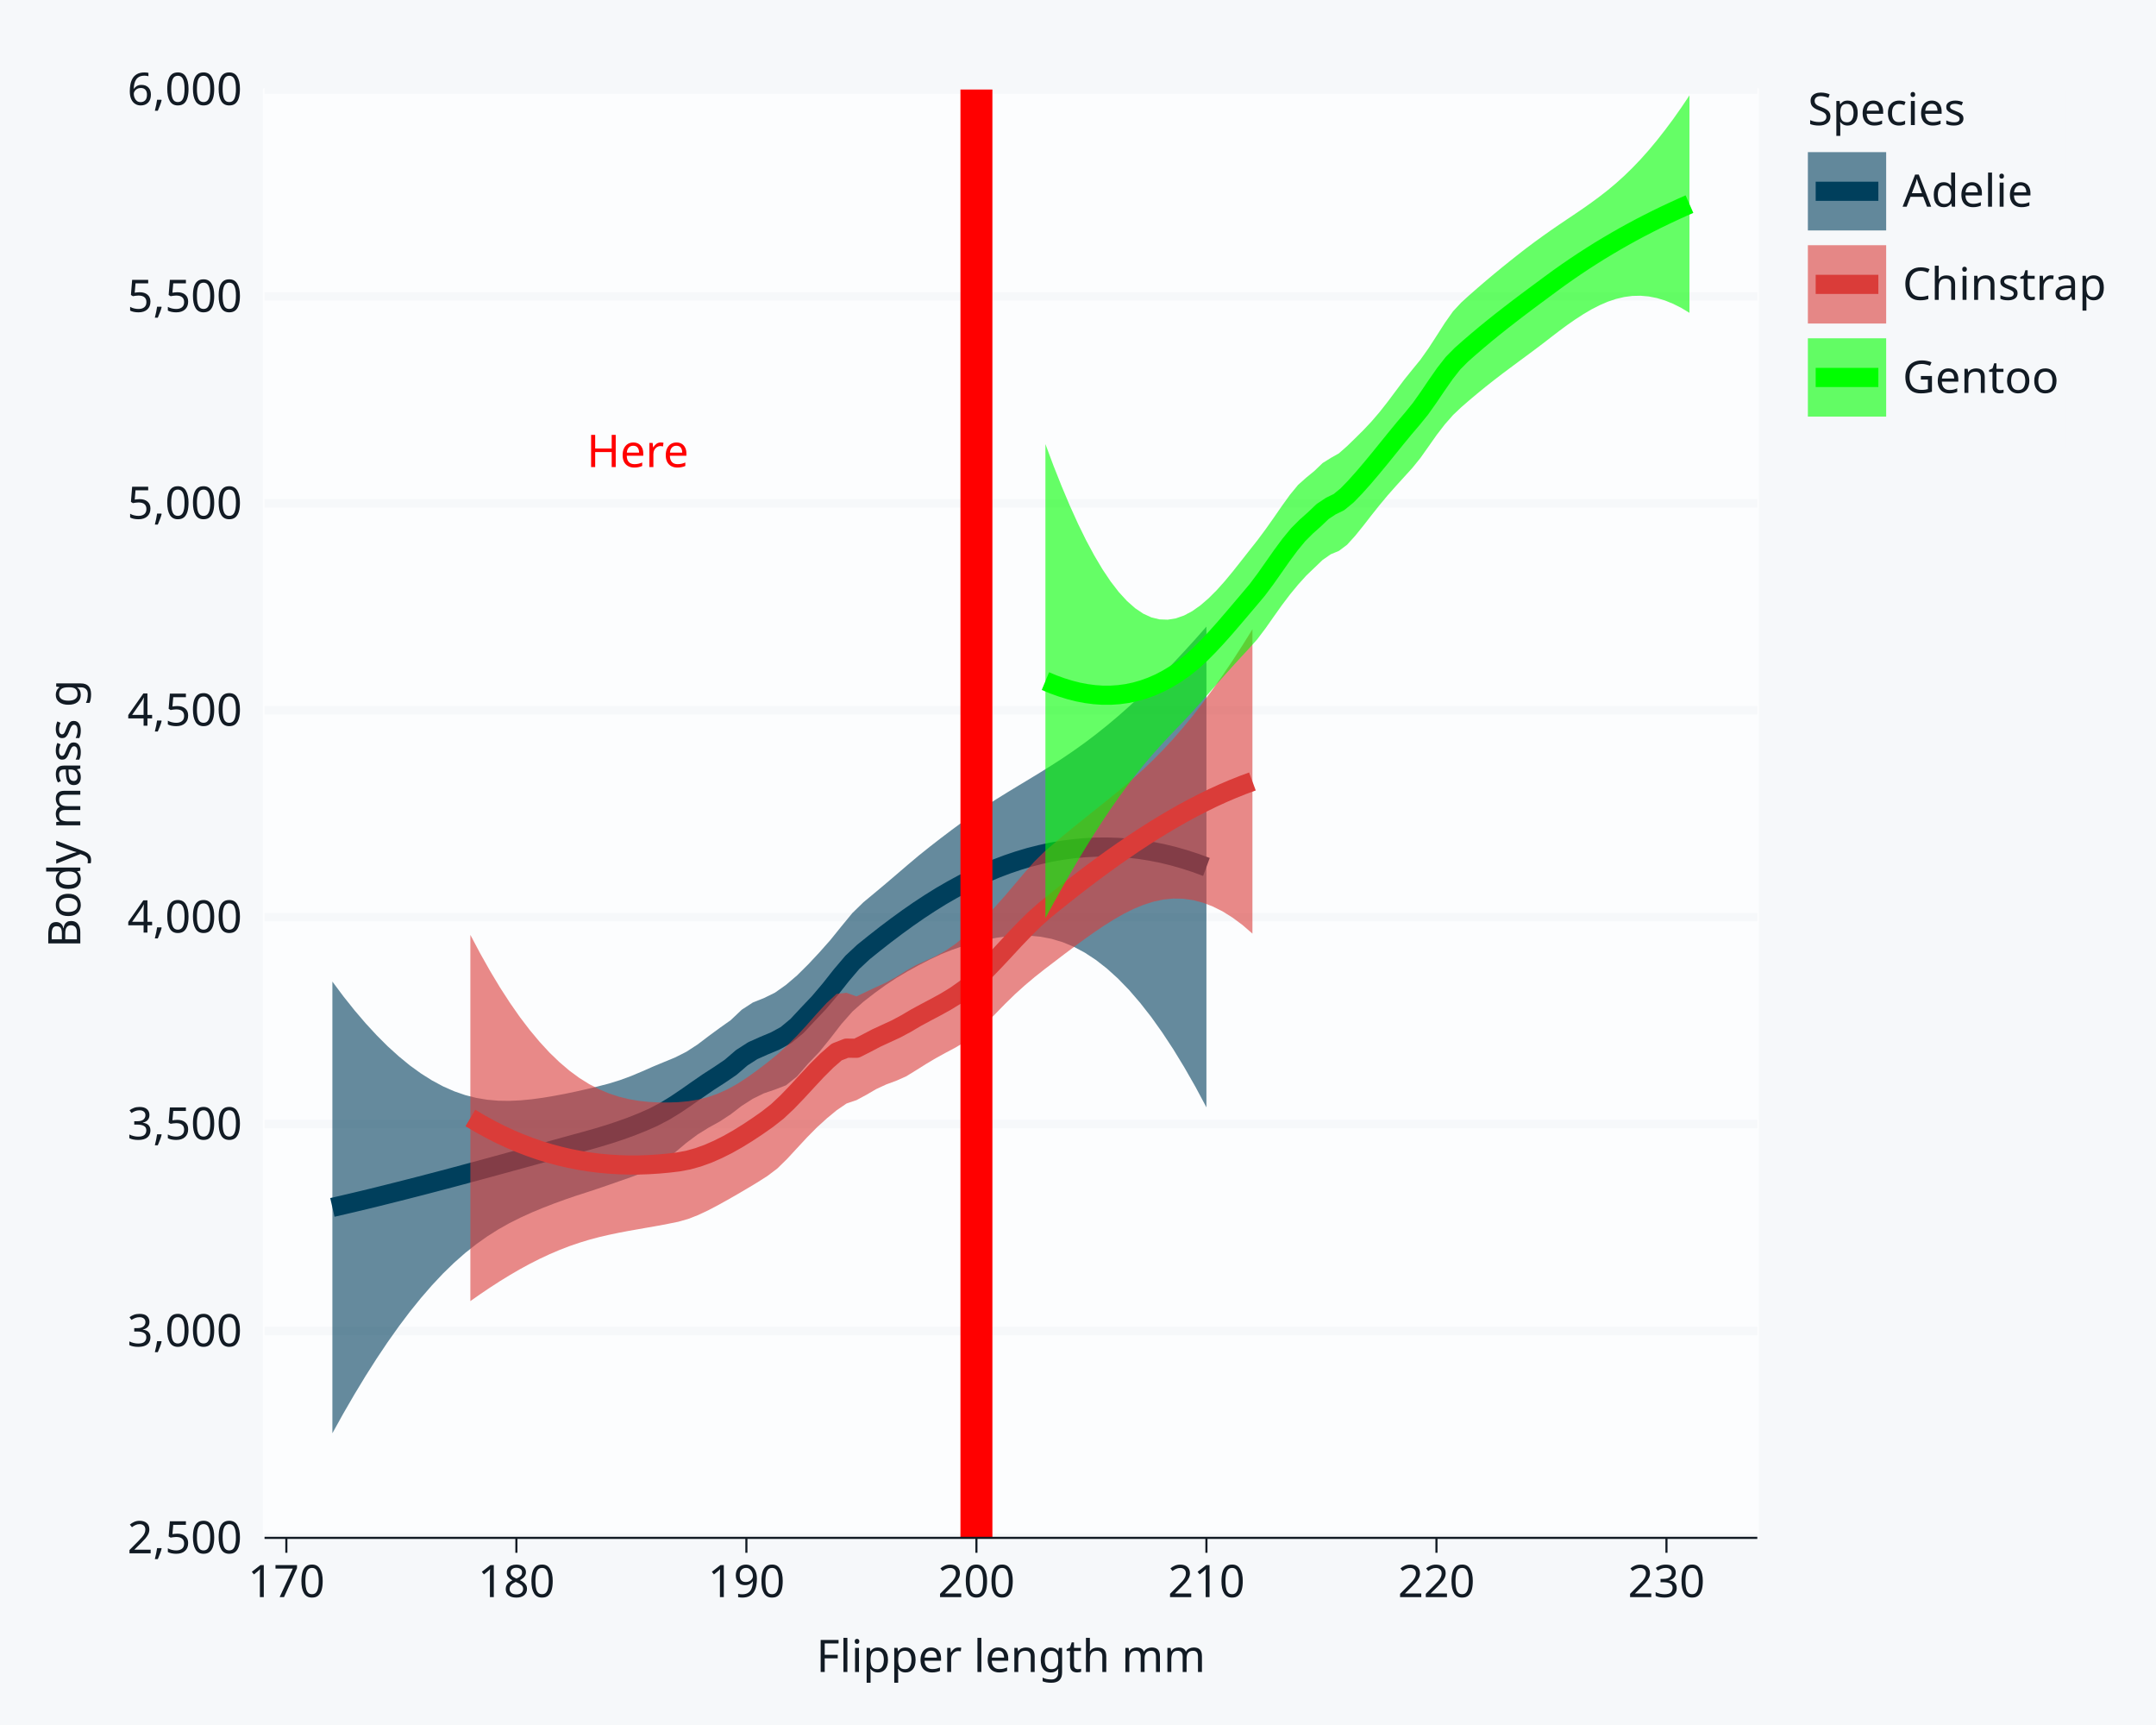
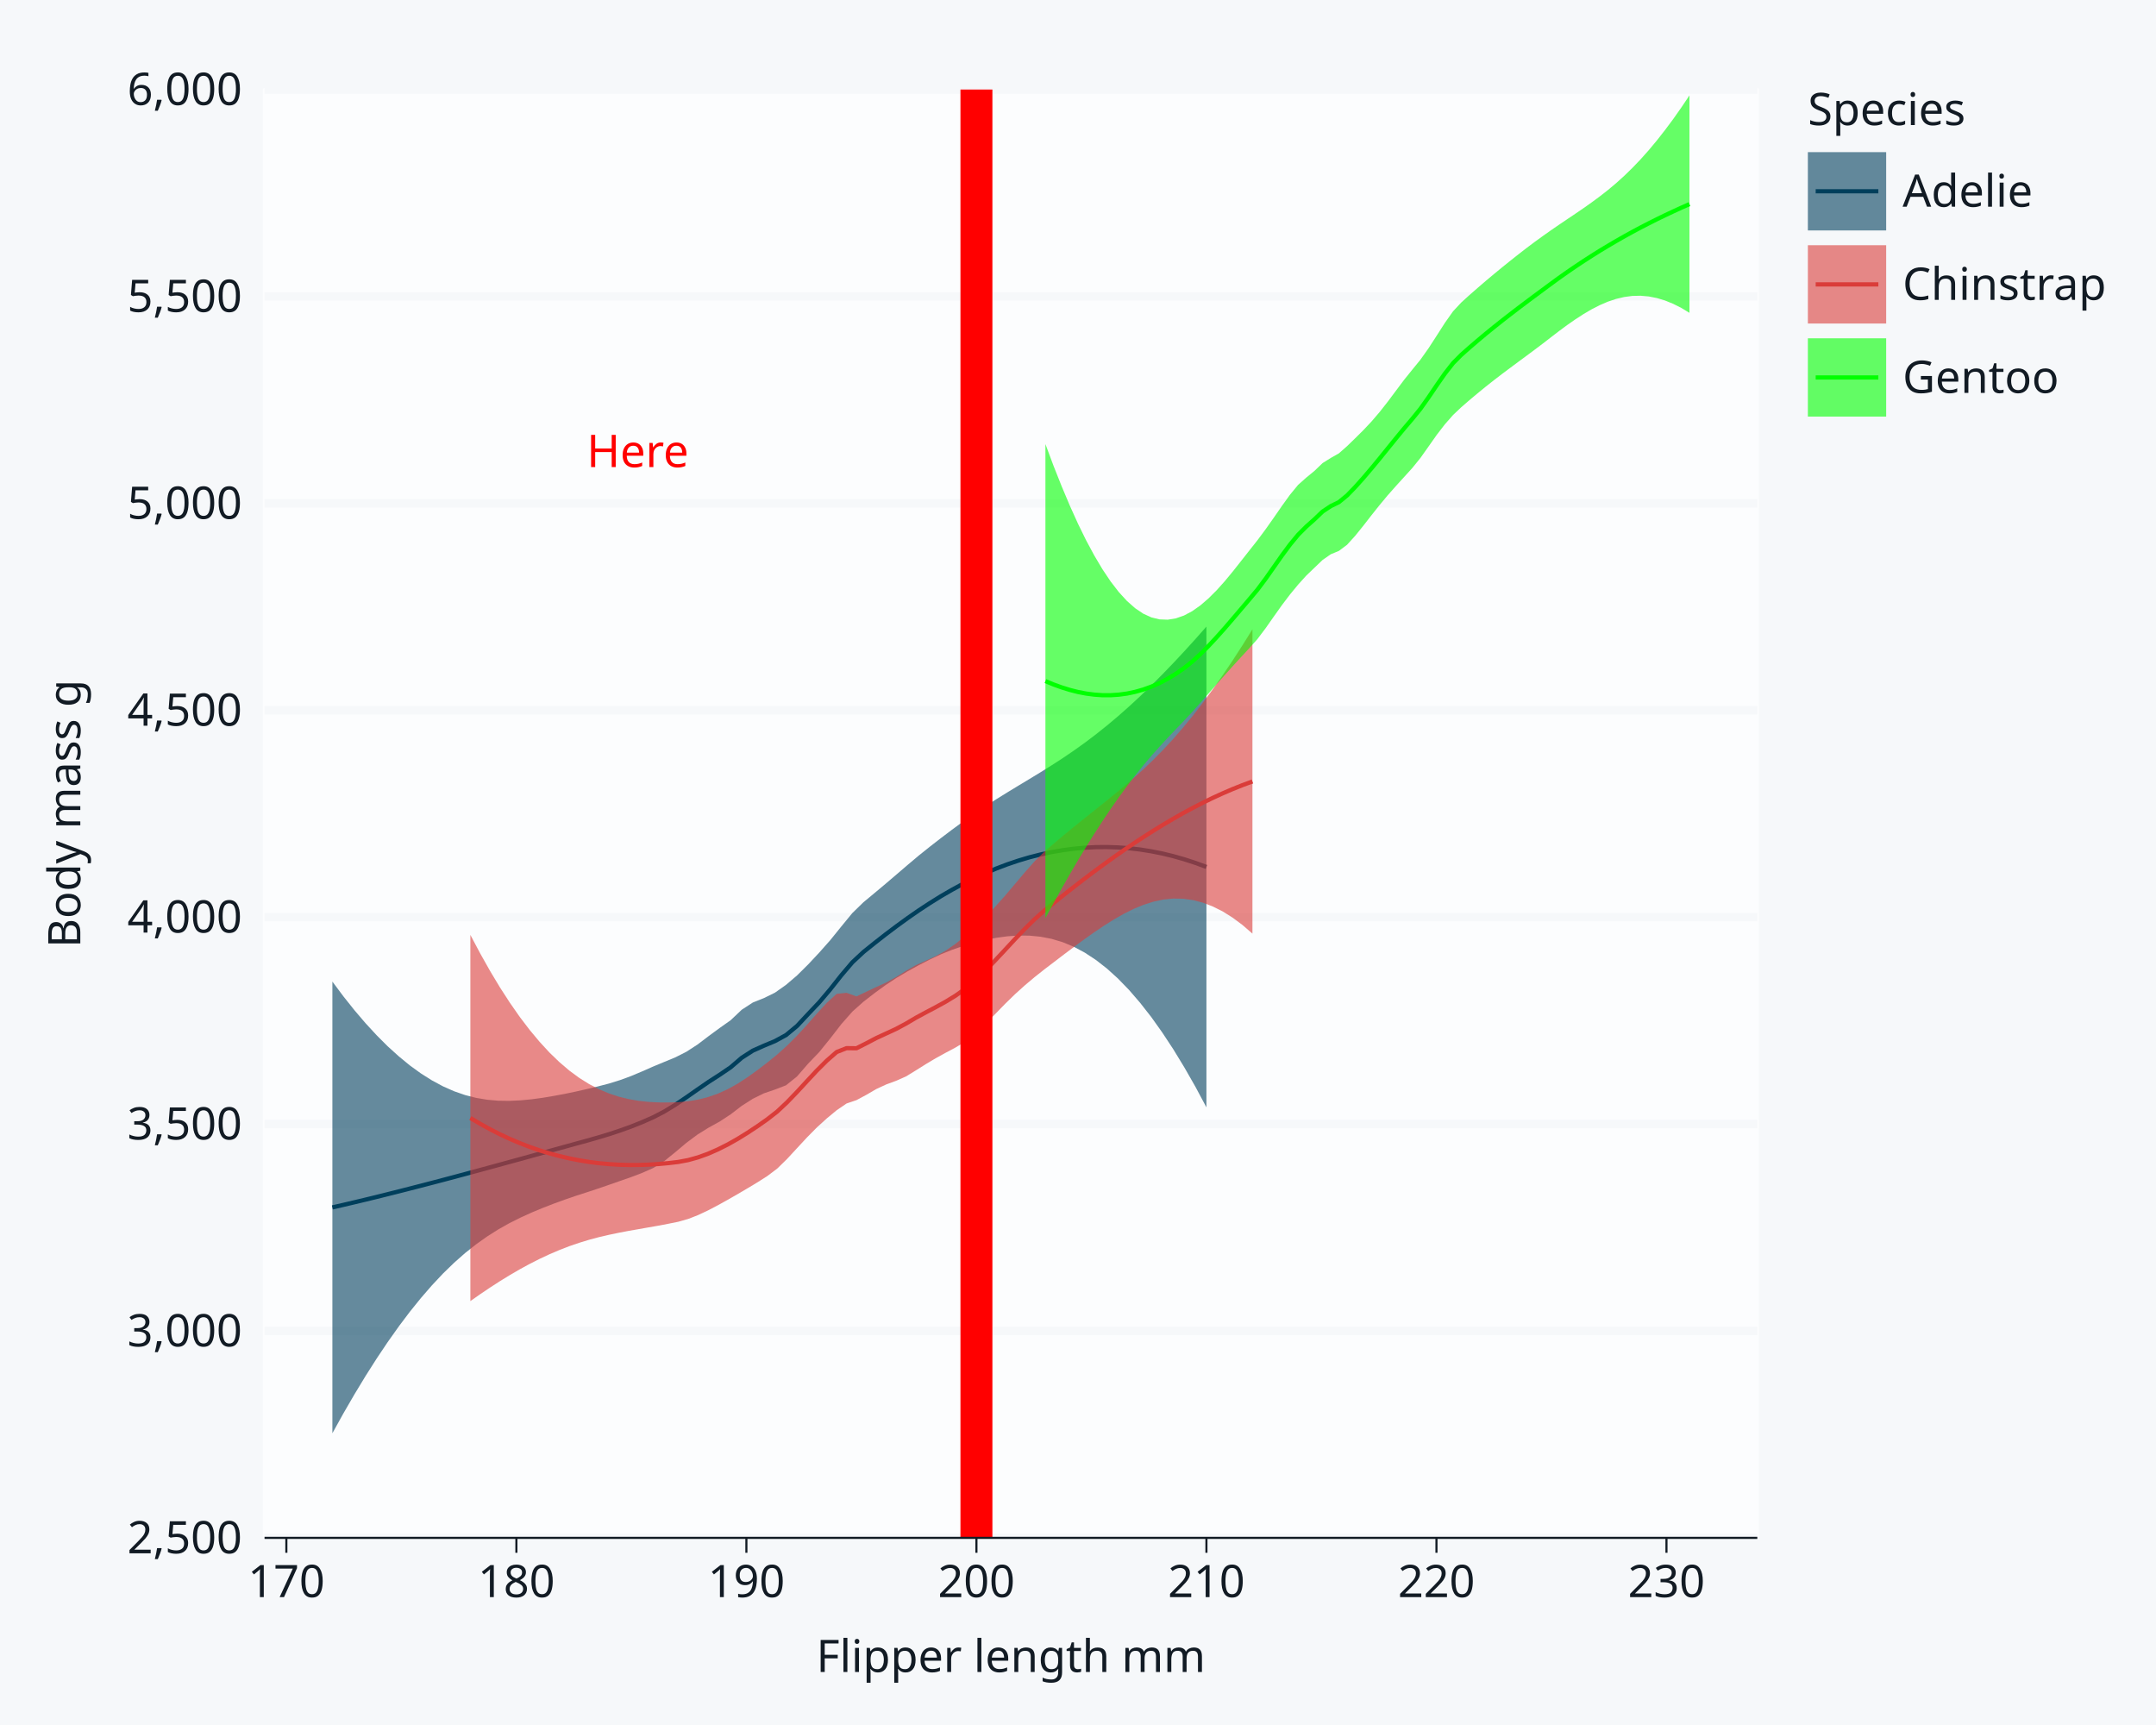
<svg xmlns="http://www.w3.org/2000/svg" class="svglite" data-engine-version="2.0" width="720.00pt" height="576.00pt" viewBox="0 0 720.00 576.00">
  <defs>
    <style type="text/css">
    .svglite line, .svglite polyline, .svglite polygon, .svglite path, .svglite rect, .svglite circle {
      fill: none;
      stroke: #000000;
      stroke-linecap: round;
      stroke-linejoin: round;
      stroke-miterlimit: 10.00;
    }
  </style>
  </defs>
  <rect width="100%" height="100%" style="stroke: none; fill: #FFFFFF;" />
  <defs>
    <clipPath id="cpMC4wMHw3MjAuMDB8MC4wMHw1NzYuMDA=">
      <rect x="0.00" y="0.00" width="720.00" height="576.00" />
    </clipPath>
  </defs>
  <g clip-path="url(#cpMC4wMHw3MjAuMDB8MC4wMHw1NzYuMDA=)">
    <rect x="0.00" y="0.00" width="720.00" height="576.00" style="stroke-width: 1.07; stroke: #F6F8FA; fill: #F6F8FA;" />
    <rect x="88.34" y="29.89" width="498.53" height="483.62" style="stroke-width: 1.07; stroke: #FCFDFE; fill: #FCFDFE;" />
    <polyline points="88.34,513.51 586.86,513.51 " style="stroke-width: 2.84; stroke: #F6F8FA; stroke-linecap: butt;" />
    <polyline points="88.34,444.42 586.86,444.42 " style="stroke-width: 2.84; stroke: #F6F8FA; stroke-linecap: butt;" />
    <polyline points="88.34,375.33 586.86,375.33 " style="stroke-width: 2.84; stroke: #F6F8FA; stroke-linecap: butt;" />
    <polyline points="88.34,306.24 586.86,306.24 " style="stroke-width: 2.84; stroke: #F6F8FA; stroke-linecap: butt;" />
    <polyline points="88.34,237.15 586.86,237.15 " style="stroke-width: 2.84; stroke: #F6F8FA; stroke-linecap: butt;" />
    <polyline points="88.34,168.07 586.86,168.07 " style="stroke-width: 2.84; stroke: #F6F8FA; stroke-linecap: butt;" />
    <polyline points="88.34,98.98 586.86,98.98 " style="stroke-width: 2.84; stroke: #F6F8FA; stroke-linecap: butt;" />
    <polyline points="88.34,29.89 586.86,29.89 " style="stroke-width: 2.84; stroke: #F6F8FA; stroke-linecap: butt;" />
    <polygon points="111.00,327.76 114.69,332.71 118.39,337.35 122.08,341.67 125.78,345.68 129.47,349.37 133.17,352.72 136.86,355.75 140.56,358.43 144.25,360.76 147.94,362.74 151.64,364.38 155.33,365.66 159.03,366.60 162.72,367.22 166.42,367.54 170.11,367.59 173.81,367.42 177.50,367.07 181.20,366.57 184.89,365.95 188.59,365.26 192.28,364.49 195.98,363.65 199.67,362.77 203.37,361.81 207.06,360.66 210.76,359.30 214.45,357.75 218.15,356.12 221.84,354.59 225.54,353.06 229.23,351.19 232.93,348.79 236.62,345.99 240.32,343.27 244.01,340.66 247.71,337.16 251.40,334.76 255.10,333.28 258.79,331.47 262.49,328.86 266.18,325.71 269.88,322.04 273.57,318.10 277.27,313.93 280.96,309.36 284.66,304.86 288.35,301.27 292.05,298.20 295.74,295.11 299.43,291.96 303.13,288.79 306.82,285.68 310.52,282.72 314.21,279.86 317.91,277.06 321.60,274.35 325.30,271.75 328.99,269.27 332.69,266.89 336.38,264.60 340.08,262.35 343.77,260.13 347.47,257.88 351.16,255.57 354.86,253.18 358.55,250.67 362.25,248.03 365.94,245.24 369.64,242.29 373.33,239.19 377.03,235.92 380.72,232.51 384.42,228.95 388.11,225.25 391.81,221.42 395.50,217.47 399.20,213.40 402.89,209.23 402.89,369.76 399.20,362.86 395.50,356.39 391.81,350.34 388.11,344.72 384.42,339.54 380.72,334.82 377.03,330.54 373.33,326.73 369.64,323.39 365.94,320.51 362.25,318.09 358.55,316.12 354.86,314.60 351.16,313.49 347.47,312.78 343.77,312.42 340.08,312.39 336.38,312.65 332.69,313.15 328.99,313.87 325.30,314.79 321.60,315.89 317.91,317.17 314.21,318.66 310.52,320.40 306.82,322.30 303.13,324.32 299.43,326.51 295.74,328.94 292.05,331.62 288.35,334.49 284.66,337.78 280.96,341.98 277.27,346.75 273.57,351.32 269.88,355.16 266.18,359.43 262.49,362.40 258.79,363.82 255.10,365.08 251.40,366.90 247.71,369.25 244.01,372.09 240.32,374.51 236.62,376.55 232.93,378.84 229.23,381.60 225.54,384.71 221.84,387.71 218.15,390.01 214.45,391.65 210.76,393.05 207.06,394.34 203.37,395.63 199.67,396.90 195.98,398.12 192.28,399.31 188.59,400.58 184.89,401.93 181.20,403.36 177.50,404.90 173.81,406.58 170.11,408.43 166.42,410.51 162.72,412.85 159.03,415.47 155.33,418.40 151.64,421.66 147.94,425.25 144.25,429.18 140.56,433.44 136.86,438.02 133.17,442.92 129.47,448.14 125.78,453.65 122.08,459.46 118.39,465.55 114.69,471.93 111.00,478.58 " style="stroke-width: 0.00; stroke: none; stroke-linecap: butt; fill: #003F5C; fill-opacity: 0.60;" />
-     <polyline points="111.00,327.76 114.69,332.71 118.39,337.35 122.08,341.67 125.78,345.68 129.47,349.37 133.17,352.72 136.86,355.75 140.56,358.43 144.25,360.76 147.94,362.74 151.64,364.38 155.33,365.66 159.03,366.60 162.72,367.22 166.42,367.54 170.11,367.59 173.81,367.42 177.50,367.07 181.20,366.57 184.89,365.95 188.59,365.26 192.28,364.49 195.98,363.65 199.67,362.77 203.37,361.81 207.06,360.66 210.76,359.30 214.45,357.75 218.15,356.12 221.84,354.59 225.54,353.06 229.23,351.19 232.93,348.79 236.62,345.99 240.32,343.27 244.01,340.66 247.71,337.16 251.40,334.76 255.10,333.28 258.79,331.47 262.49,328.86 266.18,325.71 269.88,322.04 273.57,318.10 277.27,313.93 280.96,309.36 284.66,304.86 288.35,301.27 292.05,298.20 295.74,295.11 299.43,291.96 303.13,288.79 306.82,285.68 310.52,282.72 314.21,279.86 317.91,277.06 321.60,274.35 325.30,271.75 328.99,269.27 332.69,266.89 336.38,264.60 340.08,262.35 343.77,260.13 347.47,257.88 351.16,255.57 354.86,253.18 358.55,250.67 362.25,248.03 365.94,245.24 369.64,242.29 373.33,239.19 377.03,235.92 380.72,232.51 384.42,228.95 388.11,225.25 391.81,221.42 395.50,217.47 399.20,213.40 402.89,209.23 " style="stroke-width: 6.40; stroke: none; stroke-linecap: butt;" />
-     <polyline points="402.89,369.76 399.20,362.86 395.50,356.39 391.81,350.34 388.11,344.72 384.42,339.54 380.72,334.82 377.03,330.54 373.33,326.73 369.64,323.39 365.94,320.51 362.25,318.09 358.55,316.12 354.86,314.60 351.16,313.49 347.47,312.78 343.77,312.42 340.08,312.39 336.38,312.65 332.69,313.15 328.99,313.87 325.30,314.79 321.60,315.89 317.91,317.17 314.21,318.66 310.52,320.40 306.82,322.30 303.13,324.32 299.43,326.51 295.74,328.94 292.05,331.62 288.35,334.49 284.66,337.78 280.96,341.98 277.27,346.75 273.57,351.32 269.88,355.16 266.18,359.43 262.49,362.40 258.79,363.82 255.10,365.08 251.40,366.90 247.71,369.25 244.01,372.09 240.32,374.51 236.62,376.55 232.93,378.84 229.23,381.60 225.54,384.71 221.84,387.71 218.15,390.01 214.45,391.65 210.76,393.05 207.06,394.34 203.37,395.63 199.67,396.90 195.98,398.12 192.28,399.31 188.59,400.58 184.89,401.93 181.20,403.36 177.50,404.90 173.81,406.58 170.11,408.43 166.42,410.51 162.72,412.85 159.03,415.47 155.33,418.40 151.64,421.66 147.94,425.25 144.25,429.18 140.56,433.44 136.86,438.02 133.17,442.92 129.47,448.14 125.78,453.65 122.08,459.46 118.39,465.55 114.69,471.93 111.00,478.58 " style="stroke-width: 6.40; stroke: none; stroke-linecap: butt;" />
-     <polyline points="111.00,403.17 114.69,402.32 118.39,401.45 122.08,400.57 125.78,399.67 129.47,398.75 133.17,397.82 136.86,396.88 140.56,395.93 144.25,394.97 147.94,394.00 151.64,393.02 155.33,392.03 159.03,391.03 162.72,390.03 166.42,389.02 170.11,388.01 173.81,387.00 177.50,385.98 181.20,384.96 184.89,383.94 188.59,382.92 192.28,381.90 195.98,380.89 199.67,379.84 203.37,378.72 207.06,377.50 210.76,376.17 214.45,374.70 218.15,373.07 221.84,371.15 225.54,368.89 229.23,366.40 232.93,363.81 236.62,361.27 240.32,358.89 244.01,356.38 247.71,353.20 251.40,350.83 255.10,349.18 258.79,347.64 262.49,345.63 266.18,342.57 269.88,338.60 273.57,334.71 277.27,330.34 280.96,325.67 284.66,321.32 288.35,317.88 292.05,314.91 295.74,312.02 299.43,309.24 303.13,306.55 306.82,303.99 310.52,301.56 314.21,299.26 317.91,297.12 321.60,295.12 325.30,293.27 328.99,291.57 332.69,290.02 336.38,288.62 340.08,287.37 343.77,286.27 347.47,285.33 351.16,284.53 354.86,283.89 358.55,283.40 362.25,283.06 365.94,282.87 369.64,282.84 373.33,282.96 377.03,283.23 380.72,283.66 384.42,284.25 388.11,284.98 391.81,285.88 395.50,286.93 399.20,288.13 402.89,289.49 " style="stroke-width: 6.40; stroke: #003F5C; stroke-linecap: butt;" />
+     <polyline points="111.00,327.76 114.69,332.71 118.39,337.35 122.08,341.67 125.78,345.68 129.47,349.37 133.17,352.72 136.86,355.75 140.56,358.43 144.25,360.76 147.94,362.74 151.64,364.38 155.33,365.66 159.03,366.60 162.72,367.22 166.42,367.54 170.11,367.59 173.81,367.42 177.50,367.07 181.20,366.57 184.89,365.95 188.59,365.26 192.28,364.49 195.98,363.65 199.67,362.77 203.37,361.81 207.06,360.66 210.76,359.30 214.45,357.75 218.15,356.12 221.84,354.59 225.54,353.06 229.23,351.19 232.93,348.79 236.62,345.99 240.32,343.27 244.01,340.66 247.71,337.16 251.40,334.76 255.10,333.28 258.79,331.47 262.49,328.86 266.18,325.71 269.88,322.04 273.57,318.10 277.27,313.93 280.96,309.36 284.66,304.86 288.35,301.27 292.05,298.20 295.74,295.11 299.43,291.96 303.13,288.79 306.82,285.68 310.52,282.72 314.21,279.86 317.91,277.06 321.60,274.35 325.30,271.75 328.99,269.27 332.69,266.89 336.38,264.60 340.08,262.35 343.77,260.13 347.47,257.88 351.16,255.57 354.86,253.18 358.55,250.67 362.25,248.03 365.94,245.24 369.64,242.29 373.33,239.19 377.03,235.92 380.72,232.51 384.42,228.95 388.11,225.25 391.81,221.42 395.50,217.47 399.20,213.40 402.89,209.23 " style="stroke-width: 1.41; stroke: none; stroke-linecap: butt;" />
+     <polyline points="402.89,369.76 399.20,362.86 395.50,356.39 391.81,350.34 388.11,344.72 384.42,339.54 380.72,334.82 377.03,330.54 373.33,326.73 369.64,323.39 365.94,320.51 362.25,318.09 358.55,316.12 354.86,314.60 351.16,313.49 347.47,312.78 343.77,312.42 340.08,312.39 336.38,312.65 332.69,313.15 328.99,313.87 325.30,314.79 321.60,315.89 317.91,317.17 314.21,318.66 310.52,320.40 306.82,322.30 303.13,324.32 299.43,326.51 295.74,328.94 292.05,331.62 288.35,334.49 284.66,337.78 280.96,341.98 277.27,346.75 273.57,351.32 269.88,355.16 266.18,359.43 262.49,362.40 258.79,363.82 255.10,365.08 251.40,366.90 247.71,369.25 244.01,372.09 240.32,374.51 236.62,376.55 232.93,378.84 229.23,381.60 225.54,384.71 221.84,387.71 218.15,390.01 214.45,391.65 210.76,393.05 207.06,394.34 203.37,395.63 199.67,396.90 195.98,398.12 192.28,399.31 188.59,400.58 184.89,401.93 181.20,403.36 177.50,404.90 173.81,406.58 170.11,408.43 166.42,410.51 162.72,412.85 159.03,415.47 155.33,418.40 151.64,421.66 147.94,425.25 144.25,429.18 140.56,433.44 136.86,438.02 133.17,442.92 129.47,448.14 125.78,453.65 122.08,459.46 118.39,465.55 114.69,471.93 111.00,478.58 " style="stroke-width: 1.41; stroke: none; stroke-linecap: butt;" />
+     <polyline points="111.00,403.17 114.69,402.32 118.39,401.45 122.08,400.57 125.78,399.67 129.47,398.75 133.17,397.82 136.86,396.88 140.56,395.93 144.25,394.97 147.94,394.00 151.64,393.02 155.33,392.03 159.03,391.03 162.72,390.03 166.42,389.02 170.11,388.01 173.81,387.00 177.50,385.98 181.20,384.96 184.89,383.94 188.59,382.92 192.28,381.90 195.98,380.89 199.67,379.84 203.37,378.72 207.06,377.50 210.76,376.17 214.45,374.70 218.15,373.07 221.84,371.15 225.54,368.89 229.23,366.40 232.93,363.81 236.62,361.27 240.32,358.89 244.01,356.38 247.71,353.20 251.40,350.83 255.10,349.18 258.79,347.64 262.49,345.63 266.18,342.57 269.88,338.60 273.57,334.71 277.27,330.34 280.96,325.67 284.66,321.32 288.35,317.88 292.05,314.91 295.74,312.02 299.43,309.24 303.13,306.55 306.82,303.99 310.52,301.56 314.21,299.26 317.91,297.12 321.60,295.12 325.30,293.27 328.99,291.57 332.69,290.02 336.38,288.62 340.08,287.37 343.77,286.27 347.47,285.33 351.16,284.53 354.86,283.89 358.55,283.40 362.25,283.06 365.94,282.87 369.64,282.84 373.33,282.96 377.03,283.23 380.72,283.66 384.42,284.25 388.11,284.98 391.81,285.88 395.50,286.93 399.20,288.13 402.89,289.49 " style="stroke-width: 1.41; stroke: #003F5C; stroke-linecap: butt;" />
    <polygon points="157.08,312.17 160.39,318.41 163.70,324.28 167.00,329.77 170.31,334.88 173.61,339.61 176.92,343.95 180.23,347.91 183.53,351.49 186.84,354.68 190.14,357.49 193.45,359.93 196.76,362.00 200.06,363.72 203.37,365.11 206.67,366.20 209.98,367.01 213.29,367.58 216.59,367.94 219.90,368.11 223.20,368.13 226.51,368.02 229.82,367.72 233.12,367.17 236.43,366.33 239.73,365.18 243.04,363.68 246.35,361.84 249.65,359.69 252.96,357.31 256.26,354.78 259.57,352.10 262.87,349.12 266.18,345.81 269.49,342.21 272.79,338.47 276.10,334.87 279.40,331.86 282.71,331.51 286.02,332.71 289.32,331.14 292.63,329.59 295.93,328.08 299.24,326.25 302.55,324.16 305.85,322.28 309.16,320.78 312.46,319.27 315.77,317.45 319.08,315.18 322.38,312.49 325.69,309.49 328.99,306.27 332.30,302.82 335.61,299.12 338.91,295.23 342.22,291.31 345.52,287.59 348.83,284.34 352.14,281.49 355.44,278.71 358.75,276.00 362.05,273.34 365.36,270.70 368.67,268.07 371.97,265.39 375.28,262.66 378.58,259.81 381.89,256.82 385.19,253.66 388.50,250.30 391.81,246.73 395.11,242.92 398.42,238.89 401.72,234.63 405.03,230.14 408.34,225.44 411.64,220.54 414.95,215.43 418.25,210.14 418.25,311.74 414.95,308.88 411.64,306.42 408.34,304.35 405.03,302.69 401.72,301.42 398.42,300.56 395.11,300.10 391.81,300.04 388.50,300.37 385.19,301.08 381.89,302.13 378.58,303.50 375.28,305.14 371.97,307.03 368.67,309.11 365.36,311.34 362.05,313.69 358.75,316.12 355.44,318.60 352.14,321.12 348.83,323.64 345.52,326.26 342.22,329.04 338.91,332.03 335.61,335.25 332.30,338.65 328.99,342.06 325.69,345.27 322.38,347.82 319.08,349.79 315.77,351.55 312.46,353.37 309.16,355.34 305.85,357.42 302.55,359.44 299.24,360.90 295.93,362.12 292.63,363.65 289.32,365.58 286.02,367.35 282.71,368.47 279.40,370.73 276.10,373.46 272.79,376.47 269.49,379.81 266.18,383.38 262.87,386.96 259.57,390.19 256.26,392.69 252.96,394.79 249.65,396.78 246.35,398.72 243.04,400.61 239.73,402.45 236.43,404.18 233.12,405.73 229.82,407.02 226.51,407.96 223.20,408.63 219.90,409.26 216.59,409.84 213.29,410.42 209.98,411.00 206.67,411.63 203.37,412.32 200.06,413.09 196.76,413.97 193.45,414.98 190.14,416.11 186.84,417.39 183.53,418.80 180.23,420.34 176.92,422.02 173.61,423.82 170.31,425.74 167.00,427.77 163.70,429.90 160.39,432.13 157.08,434.45 " style="stroke-width: 0.00; stroke: none; stroke-linecap: butt; fill: #DA3C39; fill-opacity: 0.60;" />
-     <polyline points="157.08,312.17 160.39,318.41 163.70,324.28 167.00,329.77 170.31,334.88 173.61,339.61 176.92,343.95 180.23,347.91 183.53,351.49 186.84,354.68 190.14,357.49 193.45,359.93 196.76,362.00 200.06,363.72 203.37,365.11 206.67,366.20 209.98,367.01 213.29,367.58 216.59,367.94 219.90,368.11 223.20,368.13 226.51,368.02 229.82,367.72 233.12,367.17 236.43,366.33 239.73,365.18 243.04,363.68 246.35,361.84 249.65,359.69 252.96,357.31 256.26,354.78 259.57,352.10 262.87,349.12 266.18,345.81 269.49,342.21 272.79,338.47 276.10,334.87 279.40,331.86 282.71,331.51 286.02,332.71 289.32,331.14 292.63,329.59 295.93,328.08 299.24,326.25 302.55,324.16 305.85,322.28 309.16,320.78 312.46,319.27 315.77,317.45 319.08,315.18 322.38,312.49 325.69,309.49 328.99,306.27 332.30,302.82 335.61,299.12 338.91,295.23 342.22,291.31 345.52,287.59 348.83,284.34 352.14,281.49 355.44,278.71 358.75,276.00 362.05,273.34 365.36,270.70 368.67,268.07 371.97,265.39 375.28,262.66 378.58,259.81 381.89,256.82 385.19,253.66 388.50,250.30 391.81,246.73 395.11,242.92 398.42,238.89 401.72,234.63 405.03,230.14 408.34,225.44 411.64,220.54 414.95,215.43 418.25,210.14 " style="stroke-width: 6.40; stroke: none; stroke-linecap: butt;" />
-     <polyline points="418.25,311.74 414.95,308.88 411.64,306.42 408.34,304.35 405.03,302.69 401.72,301.42 398.42,300.56 395.11,300.10 391.81,300.04 388.50,300.37 385.19,301.08 381.89,302.13 378.58,303.50 375.28,305.14 371.97,307.03 368.67,309.11 365.36,311.34 362.05,313.69 358.75,316.12 355.44,318.60 352.14,321.12 348.83,323.64 345.52,326.26 342.22,329.04 338.91,332.03 335.61,335.25 332.30,338.65 328.99,342.06 325.69,345.27 322.38,347.82 319.08,349.79 315.77,351.55 312.46,353.37 309.16,355.34 305.85,357.42 302.55,359.44 299.24,360.90 295.93,362.12 292.63,363.65 289.32,365.58 286.02,367.35 282.71,368.47 279.40,370.73 276.10,373.46 272.79,376.47 269.49,379.81 266.18,383.38 262.87,386.96 259.57,390.19 256.26,392.69 252.96,394.79 249.65,396.78 246.35,398.72 243.04,400.61 239.73,402.45 236.43,404.18 233.12,405.73 229.82,407.02 226.51,407.96 223.20,408.63 219.90,409.26 216.59,409.84 213.29,410.42 209.98,411.00 206.67,411.63 203.37,412.32 200.06,413.09 196.76,413.97 193.45,414.98 190.14,416.11 186.84,417.39 183.53,418.80 180.23,420.34 176.92,422.02 173.61,423.82 170.31,425.74 167.00,427.77 163.70,429.90 160.39,432.13 157.08,434.45 " style="stroke-width: 6.40; stroke: none; stroke-linecap: butt;" />
-     <polyline points="157.08,373.31 160.39,375.27 163.70,377.09 167.00,378.77 170.31,380.31 173.61,381.71 176.92,382.98 180.23,384.13 183.53,385.14 186.84,386.03 190.14,386.80 193.45,387.45 196.76,387.99 200.06,388.41 203.37,388.71 206.67,388.91 209.98,389.01 213.29,389.00 216.59,388.89 219.90,388.68 223.20,388.38 226.51,387.99 229.82,387.37 233.12,386.45 236.43,385.26 239.73,383.81 243.04,382.15 246.35,380.28 249.65,378.24 252.96,376.05 256.26,373.73 259.57,371.14 262.87,368.04 266.18,364.60 269.49,361.01 272.79,357.47 276.10,354.17 279.40,351.29 282.71,349.99 286.02,350.03 289.32,348.36 292.63,346.62 295.93,345.10 299.24,343.57 302.55,341.80 305.85,339.85 309.16,338.06 312.46,336.32 315.77,334.50 319.08,332.48 322.38,330.15 325.69,327.38 328.99,324.17 332.30,320.73 335.61,317.19 338.91,313.63 342.22,310.18 345.52,306.93 348.83,303.99 352.14,301.30 355.44,298.66 358.75,296.06 362.05,293.51 365.36,291.02 368.67,288.59 371.97,286.21 375.28,283.90 378.58,281.65 381.89,279.48 385.19,277.37 388.50,275.34 391.81,273.39 395.11,271.51 398.42,269.73 401.72,268.03 405.03,266.41 408.34,264.90 411.64,263.48 414.95,262.16 418.25,260.94 " style="stroke-width: 6.40; stroke: #DA3C39; stroke-linecap: butt;" />
+     <polyline points="157.08,312.17 160.39,318.41 163.70,324.28 167.00,329.77 170.31,334.88 173.61,339.61 176.92,343.95 180.23,347.91 183.53,351.49 186.84,354.68 190.14,357.49 193.45,359.93 196.76,362.00 200.06,363.72 203.37,365.11 206.67,366.20 209.98,367.01 213.29,367.58 216.59,367.94 219.90,368.11 223.20,368.13 226.51,368.02 229.82,367.72 233.12,367.17 236.43,366.33 239.73,365.18 243.04,363.68 246.35,361.84 249.65,359.69 252.96,357.31 256.26,354.78 259.57,352.10 262.87,349.12 266.18,345.81 269.49,342.21 272.79,338.47 276.10,334.87 279.40,331.86 282.71,331.51 286.02,332.71 289.32,331.14 292.63,329.59 295.93,328.08 299.24,326.25 302.55,324.16 305.85,322.28 309.16,320.78 312.46,319.27 315.77,317.45 319.08,315.18 322.38,312.49 325.69,309.49 328.99,306.27 332.30,302.82 335.61,299.12 338.91,295.23 342.22,291.31 345.52,287.59 348.83,284.34 352.14,281.49 355.44,278.71 358.75,276.00 362.05,273.34 365.36,270.70 368.67,268.07 371.97,265.39 375.28,262.66 378.58,259.81 381.89,256.82 385.19,253.66 388.50,250.30 391.81,246.73 395.11,242.92 398.42,238.89 401.72,234.63 405.03,230.14 408.34,225.44 411.64,220.54 414.95,215.43 418.25,210.14 " style="stroke-width: 1.41; stroke: none; stroke-linecap: butt;" />
+     <polyline points="418.25,311.74 414.95,308.88 411.64,306.42 408.34,304.35 405.03,302.69 401.72,301.42 398.42,300.56 395.11,300.10 391.81,300.04 388.50,300.37 385.19,301.08 381.89,302.13 378.58,303.50 375.28,305.14 371.97,307.03 368.67,309.11 365.36,311.34 362.05,313.69 358.75,316.12 355.44,318.60 352.14,321.12 348.83,323.64 345.52,326.26 342.22,329.04 338.91,332.03 335.61,335.25 332.30,338.65 328.99,342.06 325.69,345.27 322.38,347.82 319.08,349.79 315.77,351.55 312.46,353.37 309.16,355.34 305.85,357.42 302.55,359.44 299.24,360.90 295.93,362.12 292.63,363.65 289.32,365.58 286.02,367.35 282.71,368.47 279.40,370.73 276.10,373.46 272.79,376.47 269.49,379.81 266.18,383.38 262.87,386.96 259.57,390.19 256.26,392.69 252.96,394.79 249.65,396.78 246.35,398.72 243.04,400.61 239.73,402.45 236.43,404.18 233.12,405.73 229.82,407.02 226.51,407.96 223.20,408.63 219.90,409.26 216.59,409.84 213.29,410.42 209.98,411.00 206.67,411.63 203.37,412.32 200.06,413.09 196.76,413.97 193.45,414.98 190.14,416.11 186.84,417.39 183.53,418.80 180.23,420.34 176.92,422.02 173.61,423.82 170.31,425.74 167.00,427.77 163.70,429.90 160.39,432.13 157.08,434.45 " style="stroke-width: 1.41; stroke: none; stroke-linecap: butt;" />
+     <polyline points="157.08,373.31 160.39,375.27 163.70,377.09 167.00,378.77 170.31,380.31 173.61,381.71 176.92,382.98 180.23,384.13 183.53,385.14 186.84,386.03 190.14,386.80 193.45,387.45 196.76,387.99 200.06,388.41 203.37,388.71 206.67,388.91 209.98,389.01 213.29,389.00 216.59,388.89 219.90,388.68 223.20,388.38 226.51,387.99 229.82,387.37 233.12,386.45 236.43,385.26 239.73,383.81 243.04,382.15 246.35,380.28 249.65,378.24 252.96,376.05 256.26,373.73 259.57,371.14 262.87,368.04 266.18,364.60 269.49,361.01 272.79,357.47 276.10,354.17 279.40,351.29 282.71,349.99 286.02,350.03 289.32,348.36 292.63,346.62 295.93,345.10 299.24,343.57 302.55,341.80 305.85,339.85 309.16,338.06 312.46,336.32 315.77,334.50 319.08,332.48 322.38,330.15 325.69,327.38 328.99,324.17 332.30,320.73 335.61,317.19 338.91,313.63 342.22,310.18 345.52,306.93 348.83,303.99 352.14,301.30 355.44,298.66 358.75,296.06 362.05,293.51 365.36,291.02 368.67,288.59 371.97,286.21 375.28,283.90 378.58,281.65 381.89,279.48 385.19,277.37 388.50,275.34 391.81,273.39 395.11,271.51 398.42,269.73 401.72,268.03 405.03,266.41 408.34,264.90 411.64,263.48 414.95,262.16 418.25,260.94 " style="stroke-width: 1.41; stroke: #DA3C39; stroke-linecap: butt;" />
    <polygon points="349.12,148.29 351.84,155.57 354.57,162.44 357.29,168.89 360.01,174.90 362.73,180.45 365.46,185.52 368.18,190.10 370.90,194.16 373.62,197.69 376.35,200.67 379.07,203.08 381.79,204.91 384.51,206.16 387.24,206.82 389.96,206.92 392.68,206.48 395.40,205.53 398.13,204.08 400.85,202.16 403.57,199.82 406.29,197.11 409.02,194.06 411.74,190.77 414.46,187.33 417.18,183.87 419.91,180.42 422.63,176.76 425.35,172.91 428.07,168.98 430.80,165.19 433.52,161.89 436.24,159.47 438.96,157.24 441.69,154.62 444.41,152.92 447.13,151.38 449.86,148.97 452.58,146.33 455.30,143.63 458.02,140.74 460.75,137.55 463.47,134.09 466.19,130.45 468.91,126.82 471.64,123.43 474.36,120.10 477.08,116.26 479.80,112.06 482.53,107.80 485.25,103.95 487.97,101.03 490.69,98.56 493.42,96.17 496.14,93.83 498.86,91.55 501.58,89.31 504.31,87.11 507.03,84.96 509.75,82.85 512.47,80.81 515.20,78.83 517.92,76.91 520.64,75.04 523.36,73.20 526.09,71.37 528.81,69.51 531.53,67.59 534.25,65.58 536.98,63.45 539.70,61.17 542.42,58.71 545.14,56.06 547.87,53.21 550.59,50.16 553.31,46.90 556.03,43.43 558.76,39.77 561.48,35.90 564.20,31.85 564.20,104.46 561.48,102.82 558.76,101.45 556.03,100.34 553.31,99.52 550.59,98.99 547.87,98.75 545.14,98.81 542.42,99.17 539.70,99.81 536.98,100.72 534.25,101.89 531.53,103.28 528.81,104.88 526.09,106.64 523.36,108.54 520.64,110.55 517.92,112.64 515.20,114.74 512.47,116.80 509.75,118.82 507.03,120.83 504.31,122.85 501.58,124.89 498.86,126.98 496.14,129.13 493.42,131.35 490.69,133.64 487.97,136.00 485.25,138.58 482.53,141.67 479.80,145.21 477.08,149.07 474.36,152.91 471.64,156.27 468.91,159.28 466.19,162.27 463.47,165.34 460.75,168.60 458.02,172.03 455.30,175.53 452.58,178.90 449.86,181.90 447.13,183.95 444.41,185.08 441.69,186.97 438.96,189.58 436.24,192.19 433.52,195.20 430.80,198.50 428.07,202.10 425.35,205.93 422.63,209.80 419.91,213.41 417.18,216.47 414.46,219.40 411.74,222.37 409.02,225.40 406.29,228.48 403.57,231.60 400.85,234.71 398.13,237.75 395.40,240.67 392.68,243.50 389.96,246.36 387.24,249.31 384.51,252.38 381.79,255.59 379.07,258.97 376.35,262.52 373.62,266.24 370.90,270.13 368.18,274.18 365.46,278.38 362.73,282.74 360.01,287.24 357.29,291.88 354.57,296.65 351.84,301.55 349.12,306.57 " style="stroke-width: 0.00; stroke: none; stroke-linecap: butt; fill: #00FF00; fill-opacity: 0.60;" />
-     <polyline points="349.12,148.29 351.84,155.57 354.57,162.44 357.29,168.89 360.01,174.90 362.73,180.45 365.46,185.52 368.18,190.10 370.90,194.16 373.62,197.69 376.35,200.67 379.07,203.08 381.79,204.91 384.51,206.16 387.24,206.82 389.96,206.92 392.68,206.48 395.40,205.53 398.13,204.08 400.85,202.16 403.57,199.82 406.29,197.11 409.02,194.06 411.74,190.77 414.46,187.33 417.18,183.87 419.91,180.42 422.63,176.76 425.35,172.91 428.07,168.98 430.80,165.19 433.52,161.89 436.24,159.47 438.96,157.24 441.69,154.62 444.41,152.92 447.13,151.38 449.86,148.97 452.58,146.33 455.30,143.63 458.02,140.74 460.75,137.55 463.47,134.09 466.19,130.45 468.91,126.82 471.64,123.43 474.36,120.10 477.08,116.26 479.80,112.06 482.53,107.80 485.25,103.95 487.97,101.03 490.69,98.56 493.42,96.17 496.14,93.83 498.86,91.55 501.58,89.31 504.31,87.11 507.03,84.96 509.75,82.85 512.47,80.81 515.20,78.83 517.92,76.91 520.64,75.04 523.36,73.20 526.09,71.37 528.81,69.51 531.53,67.59 534.25,65.58 536.98,63.45 539.70,61.17 542.42,58.71 545.14,56.06 547.87,53.21 550.59,50.16 553.31,46.90 556.03,43.43 558.76,39.77 561.48,35.90 564.20,31.85 " style="stroke-width: 6.40; stroke: none; stroke-linecap: butt;" />
-     <polyline points="564.20,104.46 561.48,102.82 558.76,101.45 556.03,100.34 553.31,99.52 550.59,98.99 547.87,98.75 545.14,98.81 542.42,99.17 539.70,99.81 536.98,100.72 534.25,101.89 531.53,103.28 528.81,104.88 526.09,106.64 523.36,108.54 520.64,110.55 517.92,112.64 515.20,114.74 512.47,116.80 509.75,118.82 507.03,120.83 504.31,122.85 501.58,124.89 498.86,126.98 496.14,129.13 493.42,131.35 490.69,133.64 487.97,136.00 485.25,138.58 482.53,141.67 479.80,145.21 477.08,149.07 474.36,152.91 471.64,156.27 468.91,159.28 466.19,162.27 463.47,165.34 460.75,168.60 458.02,172.03 455.30,175.53 452.58,178.90 449.86,181.90 447.13,183.95 444.41,185.08 441.69,186.97 438.96,189.58 436.24,192.19 433.52,195.20 430.80,198.50 428.07,202.10 425.35,205.93 422.63,209.80 419.91,213.41 417.18,216.47 414.46,219.40 411.74,222.37 409.02,225.40 406.29,228.48 403.57,231.60 400.85,234.71 398.13,237.75 395.40,240.67 392.68,243.50 389.96,246.36 387.24,249.31 384.51,252.38 381.79,255.59 379.07,258.97 376.35,262.52 373.62,266.24 370.90,270.13 368.18,274.18 365.46,278.38 362.73,282.74 360.01,287.24 357.29,291.88 354.57,296.65 351.84,301.55 349.12,306.57 " style="stroke-width: 6.40; stroke: none; stroke-linecap: butt;" />
-     <polyline points="349.12,227.43 351.84,228.56 354.57,229.54 357.29,230.38 360.01,231.07 362.73,231.59 365.46,231.95 368.18,232.14 370.90,232.14 373.62,231.96 376.35,231.59 379.07,231.02 381.79,230.25 384.51,229.27 387.24,228.07 389.96,226.64 392.68,224.99 395.40,223.10 398.13,220.92 400.85,218.44 403.57,215.71 406.29,212.79 409.02,209.73 411.74,206.57 414.46,203.37 417.18,200.17 419.91,196.92 422.63,193.28 425.35,189.42 428.07,185.54 430.80,181.85 433.52,178.55 436.24,175.83 438.96,173.41 441.69,170.80 444.41,169.00 447.13,167.67 449.86,165.43 452.58,162.62 455.30,159.58 458.02,156.38 460.75,153.08 463.47,149.72 466.19,146.36 468.91,143.05 471.64,139.85 474.36,136.50 477.08,132.66 479.80,128.64 482.53,124.73 485.25,121.26 487.97,118.51 490.69,116.10 493.42,113.76 496.14,111.48 498.86,109.27 501.58,107.10 504.31,104.98 507.03,102.89 509.75,100.84 512.47,98.81 515.20,96.79 517.92,94.78 520.64,92.79 523.36,90.87 526.09,89.00 528.81,87.19 531.53,85.44 534.25,83.73 536.98,82.09 539.70,80.49 542.42,78.94 545.14,77.44 547.87,75.98 550.59,74.58 553.31,73.21 556.03,71.89 558.76,70.61 561.48,69.36 564.20,68.16 " style="stroke-width: 6.40; stroke: #00FF00; stroke-linecap: butt;" />
+     <polyline points="349.12,148.29 351.84,155.57 354.57,162.44 357.29,168.89 360.01,174.90 362.73,180.45 365.46,185.52 368.18,190.10 370.90,194.16 373.62,197.69 376.35,200.67 379.07,203.08 381.79,204.91 384.51,206.16 387.24,206.82 389.96,206.92 392.68,206.48 395.40,205.53 398.13,204.08 400.85,202.16 403.57,199.82 406.29,197.11 409.02,194.06 411.74,190.77 414.46,187.33 417.18,183.87 419.91,180.42 422.63,176.76 425.35,172.91 428.07,168.98 430.80,165.19 433.52,161.89 436.24,159.47 438.96,157.24 441.69,154.62 444.41,152.92 447.13,151.38 449.86,148.97 452.58,146.33 455.30,143.63 458.02,140.74 460.75,137.55 463.47,134.09 466.19,130.45 468.91,126.82 471.64,123.43 474.36,120.10 477.08,116.26 479.80,112.06 482.53,107.80 485.25,103.95 487.97,101.03 490.69,98.56 493.42,96.17 496.14,93.83 498.86,91.55 501.58,89.31 504.31,87.11 507.03,84.96 509.75,82.85 512.47,80.81 515.20,78.83 517.92,76.91 520.64,75.04 523.36,73.20 526.09,71.37 528.81,69.51 531.53,67.59 534.25,65.58 536.98,63.45 539.70,61.17 542.42,58.71 545.14,56.06 547.87,53.21 550.59,50.16 553.31,46.90 556.03,43.43 558.76,39.77 561.48,35.90 564.20,31.85 " style="stroke-width: 1.41; stroke: none; stroke-linecap: butt;" />
+     <polyline points="564.20,104.46 561.48,102.82 558.76,101.45 556.03,100.34 553.31,99.52 550.59,98.99 547.87,98.75 545.14,98.81 542.42,99.17 539.70,99.81 536.98,100.72 534.25,101.89 531.53,103.28 528.81,104.88 526.09,106.64 523.36,108.54 520.64,110.55 517.92,112.64 515.20,114.74 512.47,116.80 509.75,118.82 507.03,120.83 504.31,122.85 501.58,124.89 498.86,126.98 496.14,129.13 493.42,131.35 490.69,133.64 487.97,136.00 485.25,138.58 482.53,141.67 479.80,145.21 477.08,149.07 474.36,152.91 471.64,156.27 468.91,159.28 466.19,162.27 463.47,165.34 460.75,168.60 458.02,172.03 455.30,175.53 452.58,178.90 449.86,181.90 447.13,183.95 444.41,185.08 441.69,186.97 438.96,189.58 436.24,192.19 433.52,195.20 430.80,198.50 428.07,202.10 425.35,205.93 422.63,209.80 419.91,213.41 417.18,216.47 414.46,219.40 411.74,222.37 409.02,225.40 406.29,228.48 403.57,231.60 400.85,234.71 398.13,237.75 395.40,240.67 392.68,243.50 389.96,246.36 387.24,249.31 384.51,252.38 381.79,255.59 379.07,258.97 376.35,262.52 373.62,266.24 370.90,270.13 368.18,274.18 365.46,278.38 362.73,282.74 360.01,287.24 357.29,291.88 354.57,296.65 351.84,301.55 349.12,306.57 " style="stroke-width: 1.41; stroke: none; stroke-linecap: butt;" />
+     <polyline points="349.12,227.43 351.84,228.56 354.57,229.54 357.29,230.38 360.01,231.07 362.73,231.59 365.46,231.95 368.18,232.14 370.90,232.14 373.62,231.96 376.35,231.59 379.07,231.02 381.79,230.25 384.51,229.27 387.24,228.07 389.96,226.64 392.68,224.99 395.40,223.10 398.13,220.92 400.85,218.44 403.57,215.71 406.29,212.79 409.02,209.73 411.74,206.57 414.46,203.37 417.18,200.17 419.91,196.92 422.63,193.28 425.35,189.42 428.07,185.54 430.80,181.85 433.52,178.55 436.24,175.83 438.96,173.41 441.69,170.80 444.41,169.00 447.13,167.67 449.86,165.43 452.58,162.62 455.30,159.58 458.02,156.38 460.75,153.08 463.47,149.72 466.19,146.36 468.91,143.05 471.64,139.85 474.36,136.50 477.08,132.66 479.80,128.64 482.53,124.73 485.25,121.26 487.97,118.51 490.69,116.10 493.42,113.76 496.14,111.48 498.86,109.27 501.58,107.10 504.31,104.98 507.03,102.89 509.75,100.84 512.47,98.81 515.20,96.79 517.92,94.78 520.64,92.79 523.36,90.87 526.09,89.00 528.81,87.19 531.53,85.44 534.25,83.73 536.98,82.09 539.70,80.49 542.42,78.94 545.14,77.44 547.87,75.98 550.59,74.58 553.31,73.21 556.03,71.89 558.76,70.61 561.48,69.36 564.20,68.16 " style="stroke-width: 1.41; stroke: #00FF00; stroke-linecap: butt;" />
    <line x1="326.08" y1="513.51" x2="326.08" y2="29.89" style="stroke-width: 10.67; stroke: #FF0000; stroke-linecap: butt;" />
    <text x="212.97" y="155.97" text-anchor="middle" style="font-size: 15.05px; fill: #FF0000; font-family: sans;" textLength="32.63px" lengthAdjust="spacingAndGlyphs">Here</text>
    <text x="80.86" y="518.67" text-anchor="end" style="font-size: 15.00px; fill: #121B24; font-family: sans;" textLength="37.54px" lengthAdjust="spacingAndGlyphs">2,500</text>
    <text x="80.86" y="449.58" text-anchor="end" style="font-size: 15.00px; fill: #121B24; font-family: sans;" textLength="37.54px" lengthAdjust="spacingAndGlyphs">3,000</text>
    <text x="80.86" y="380.49" text-anchor="end" style="font-size: 15.00px; fill: #121B24; font-family: sans;" textLength="37.54px" lengthAdjust="spacingAndGlyphs">3,500</text>
    <text x="80.86" y="311.40" text-anchor="end" style="font-size: 15.00px; fill: #121B24; font-family: sans;" textLength="37.54px" lengthAdjust="spacingAndGlyphs">4,000</text>
    <text x="80.86" y="242.32" text-anchor="end" style="font-size: 15.00px; fill: #121B24; font-family: sans;" textLength="37.54px" lengthAdjust="spacingAndGlyphs">4,500</text>
    <text x="80.86" y="173.23" text-anchor="end" style="font-size: 15.00px; fill: #121B24; font-family: sans;" textLength="37.54px" lengthAdjust="spacingAndGlyphs">5,000</text>
    <text x="80.86" y="104.14" text-anchor="end" style="font-size: 15.00px; fill: #121B24; font-family: sans;" textLength="37.54px" lengthAdjust="spacingAndGlyphs">5,500</text>
    <text x="80.86" y="35.05" text-anchor="end" style="font-size: 15.00px; fill: #121B24; font-family: sans;" textLength="37.54px" lengthAdjust="spacingAndGlyphs">6,000</text>
    <polyline points="88.34,513.51 586.86,513.51 " style="stroke-width: 0.70; stroke: #121B24; stroke-linecap: butt;" />
    <polyline points="95.63,518.49 95.63,513.51 " style="stroke-width: 0.70; stroke: #121B24; stroke-linecap: butt;" />
    <polyline points="172.45,518.49 172.45,513.51 " style="stroke-width: 0.70; stroke: #121B24; stroke-linecap: butt;" />
    <polyline points="249.26,518.49 249.26,513.51 " style="stroke-width: 0.70; stroke: #121B24; stroke-linecap: butt;" />
    <polyline points="326.08,518.49 326.08,513.51 " style="stroke-width: 0.70; stroke: #121B24; stroke-linecap: butt;" />
    <polyline points="402.89,518.49 402.89,513.51 " style="stroke-width: 0.70; stroke: #121B24; stroke-linecap: butt;" />
    <polyline points="479.71,518.49 479.71,513.51 " style="stroke-width: 0.70; stroke: #121B24; stroke-linecap: butt;" />
    <polyline points="556.52,518.49 556.52,513.51 " style="stroke-width: 0.70; stroke: #121B24; stroke-linecap: butt;" />
    <text x="95.63" y="533.30" text-anchor="middle" style="font-size: 15.00px; fill: #121B24; font-family: sans;" textLength="25.03px" lengthAdjust="spacingAndGlyphs">170</text>
    <text x="172.45" y="533.30" text-anchor="middle" style="font-size: 15.00px; fill: #121B24; font-family: sans;" textLength="25.03px" lengthAdjust="spacingAndGlyphs">180</text>
    <text x="249.26" y="533.30" text-anchor="middle" style="font-size: 15.00px; fill: #121B24; font-family: sans;" textLength="25.03px" lengthAdjust="spacingAndGlyphs">190</text>
    <text x="326.08" y="533.30" text-anchor="middle" style="font-size: 15.00px; fill: #121B24; font-family: sans;" textLength="25.03px" lengthAdjust="spacingAndGlyphs">200</text>
    <text x="402.89" y="533.30" text-anchor="middle" style="font-size: 15.00px; fill: #121B24; font-family: sans;" textLength="25.03px" lengthAdjust="spacingAndGlyphs">210</text>
    <text x="479.71" y="533.30" text-anchor="middle" style="font-size: 15.00px; fill: #121B24; font-family: sans;" textLength="25.03px" lengthAdjust="spacingAndGlyphs">220</text>
    <text x="556.52" y="533.30" text-anchor="middle" style="font-size: 15.00px; fill: #121B24; font-family: sans;" textLength="25.03px" lengthAdjust="spacingAndGlyphs">230</text>
    <text x="337.60" y="558.30" text-anchor="middle" style="font-size: 15.00px; fill: #121B24; font-family: sans;" textLength="120.05px" lengthAdjust="spacingAndGlyphs">Flipper length mm</text>
    <text transform="translate(26.82,271.70) rotate(-90)" text-anchor="middle" style="font-size: 15.00px; fill: #121B24; font-family: sans;" textLength="86.73px" lengthAdjust="spacingAndGlyphs">Body mass g</text>
    <rect x="592.53" y="29.89" width="97.58" height="120.44" style="stroke-width: 1.07; stroke: #F6F8FA; fill: #F6F8FA;" />
    <text x="603.74" y="41.77" style="font-size: 15.00px; fill: #121B24; font-family: sans;" textLength="53.38px" lengthAdjust="spacingAndGlyphs">Species</text>
    <rect x="603.74" y="50.80" width="26.15" height="26.15" style="stroke-width: 1.07; stroke: #F6F8FA; fill: #F6F8FA;" />
    <rect x="603.74" y="50.80" width="26.15" height="26.15" style="stroke-width: 0.75; stroke: none; fill: #003F5C; fill-opacity: 0.60;" />
-     <line x1="606.35" y1="63.87" x2="627.28" y2="63.87" style="stroke-width: 6.40; stroke: #003F5C; stroke-linecap: butt;" />
+     <line x1="606.35" y1="63.87" x2="627.28" y2="63.87" style="stroke-width: 1.41; stroke: #003F5C; stroke-linecap: butt;" />
    <rect x="603.74" y="81.88" width="26.15" height="26.15" style="stroke-width: 1.07; stroke: #F6F8FA; fill: #F6F8FA;" />
    <rect x="603.74" y="81.88" width="26.15" height="26.15" style="stroke-width: 0.75; stroke: none; fill: #DA3C39; fill-opacity: 0.60;" />
-     <line x1="606.35" y1="94.96" x2="627.28" y2="94.96" style="stroke-width: 6.40; stroke: #DA3C39; stroke-linecap: butt;" />
+     <line x1="606.35" y1="94.96" x2="627.28" y2="94.96" style="stroke-width: 1.41; stroke: #DA3C39; stroke-linecap: butt;" />
    <rect x="603.74" y="112.96" width="26.15" height="26.15" style="stroke-width: 1.07; stroke: #F6F8FA; fill: #F6F8FA;" />
    <rect x="603.74" y="112.96" width="26.15" height="26.15" style="stroke-width: 0.75; stroke: none; fill: #00FF00; fill-opacity: 0.60;" />
-     <line x1="606.35" y1="126.04" x2="627.28" y2="126.04" style="stroke-width: 6.40; stroke: #00FF00; stroke-linecap: butt;" />
+     <line x1="606.35" y1="126.04" x2="627.28" y2="126.04" style="stroke-width: 1.41; stroke: #00FF00; stroke-linecap: butt;" />
    <text x="635.37" y="69.03" style="font-size: 15.00px; fill: #121B24; font-family: sans;" textLength="41.70px" lengthAdjust="spacingAndGlyphs">Adelie</text>
    <text x="635.37" y="100.12" style="font-size: 15.00px; fill: #121B24; font-family: sans;" textLength="64.21px" lengthAdjust="spacingAndGlyphs">Chinstrap</text>
    <text x="635.37" y="131.20" style="font-size: 15.00px; fill: #121B24; font-family: sans;" textLength="49.21px" lengthAdjust="spacingAndGlyphs">Gentoo</text>
  </g>
</svg>
